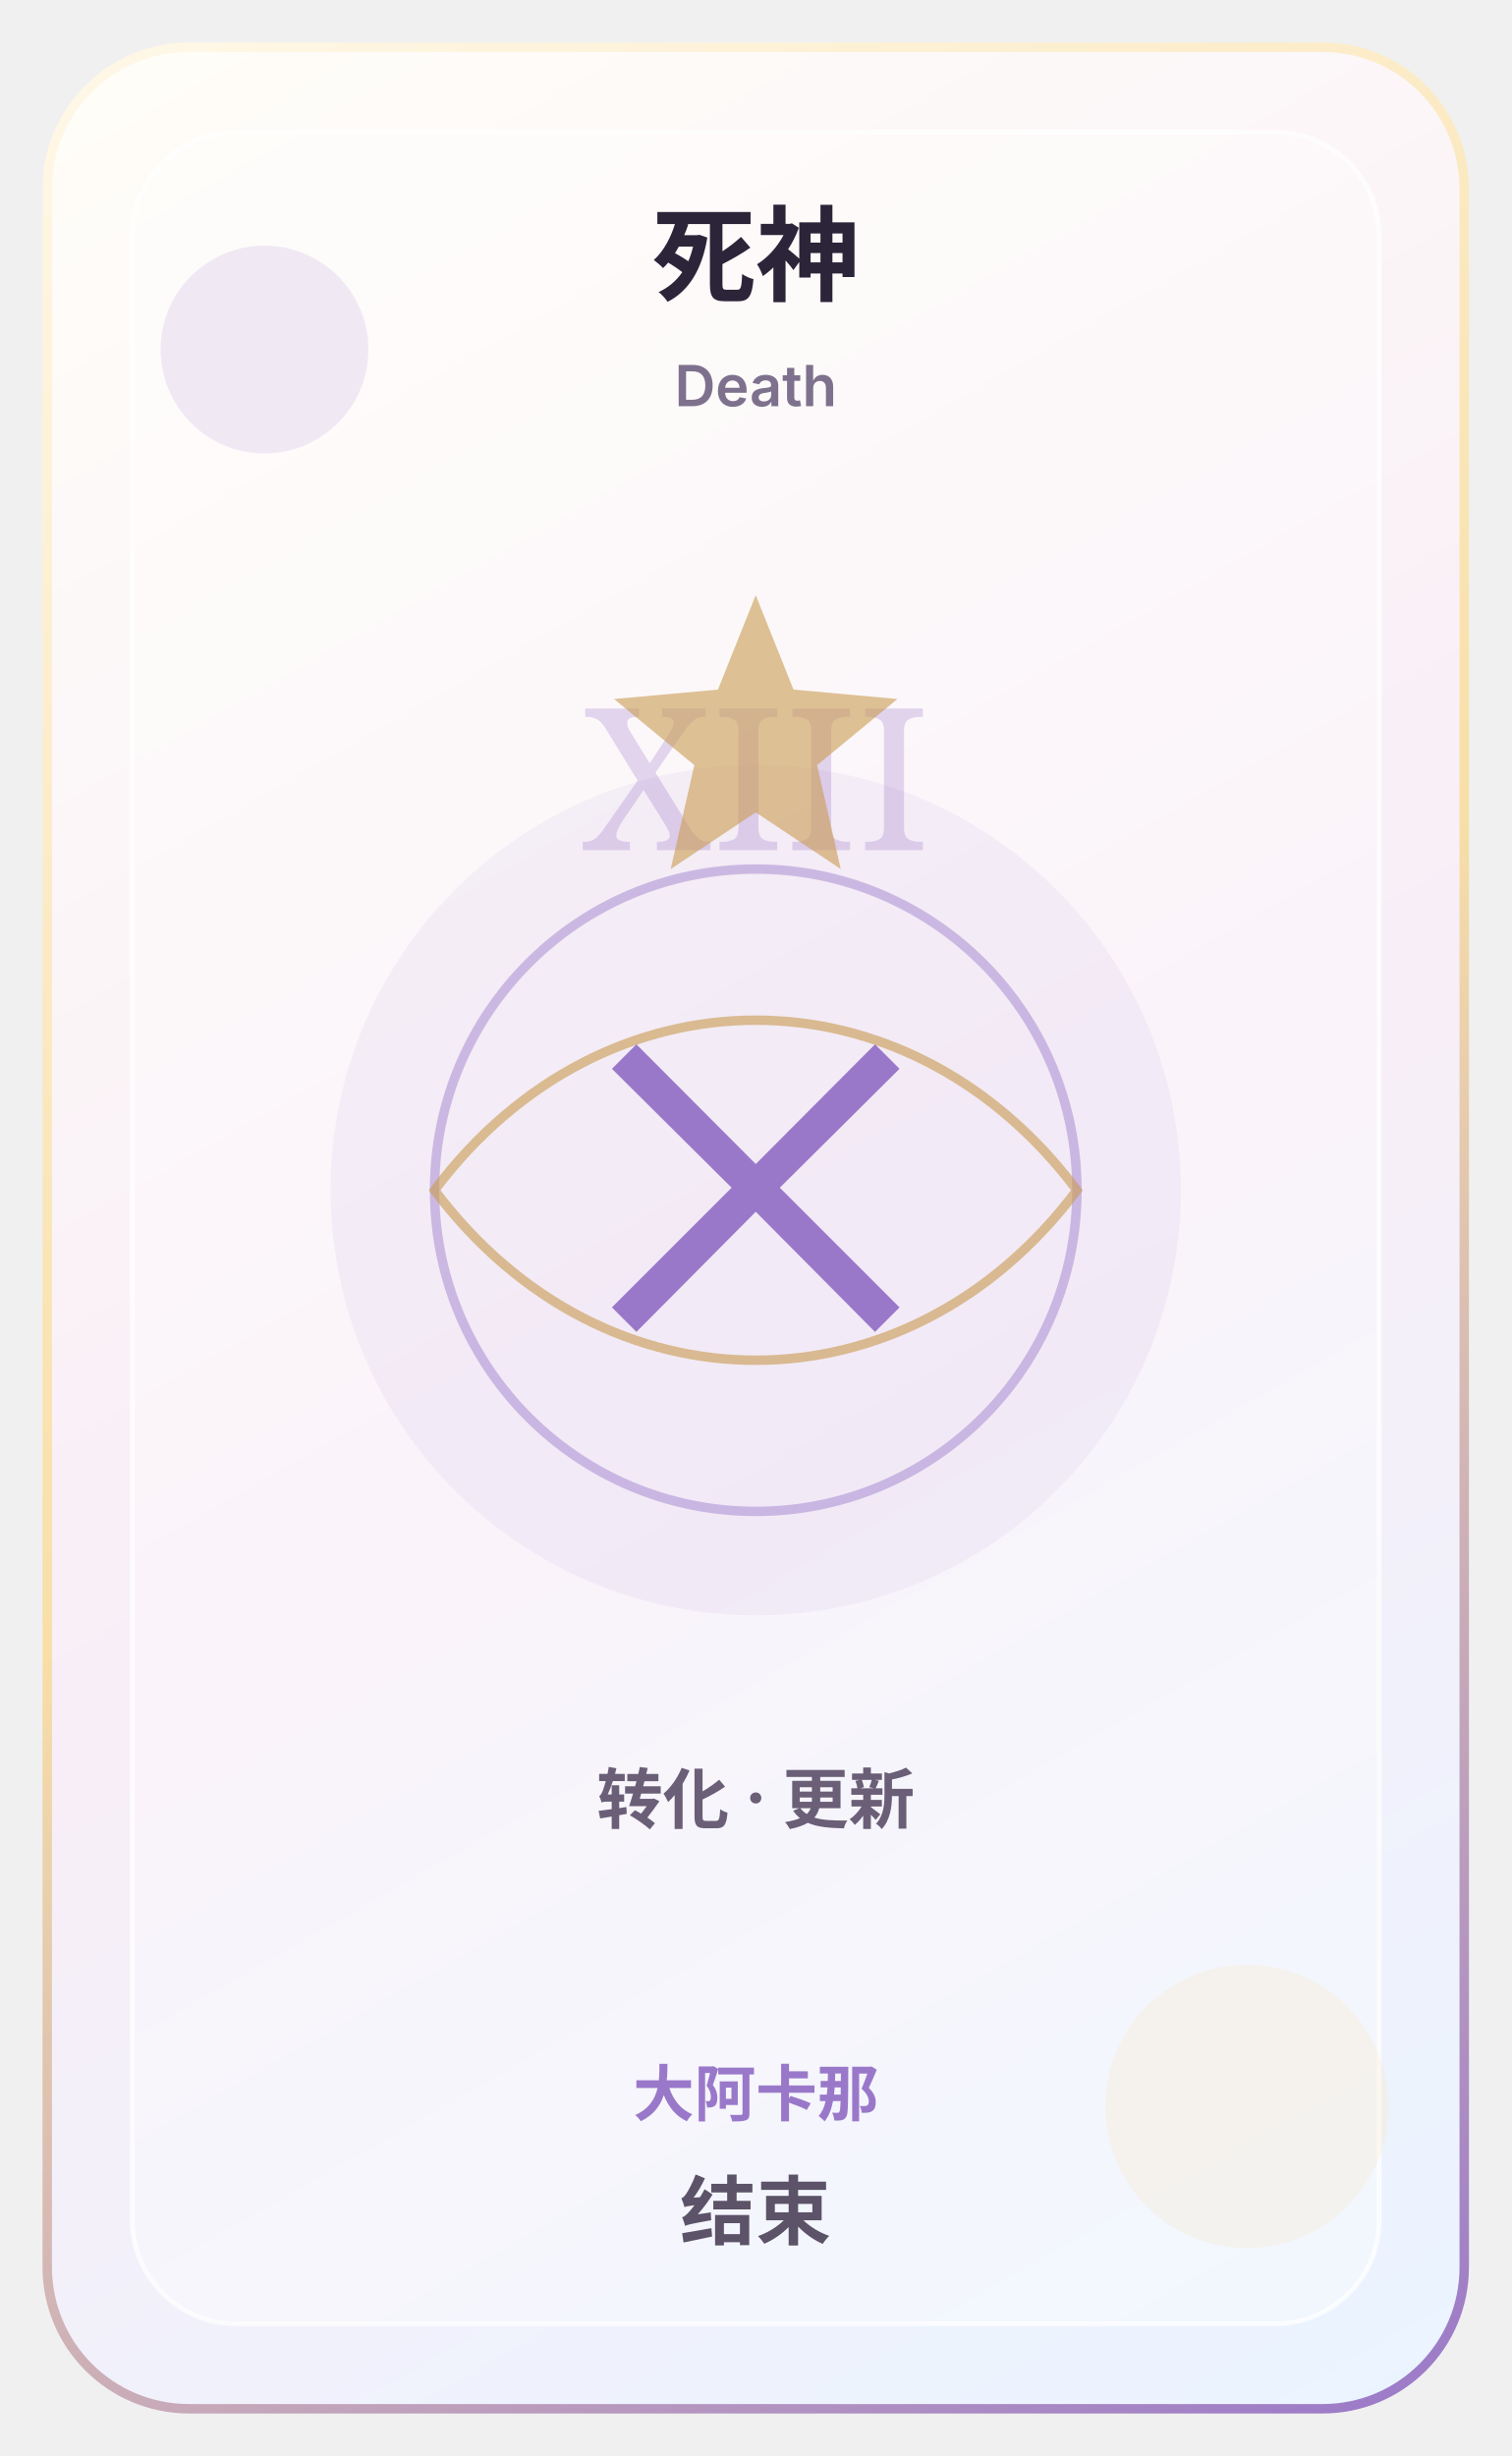
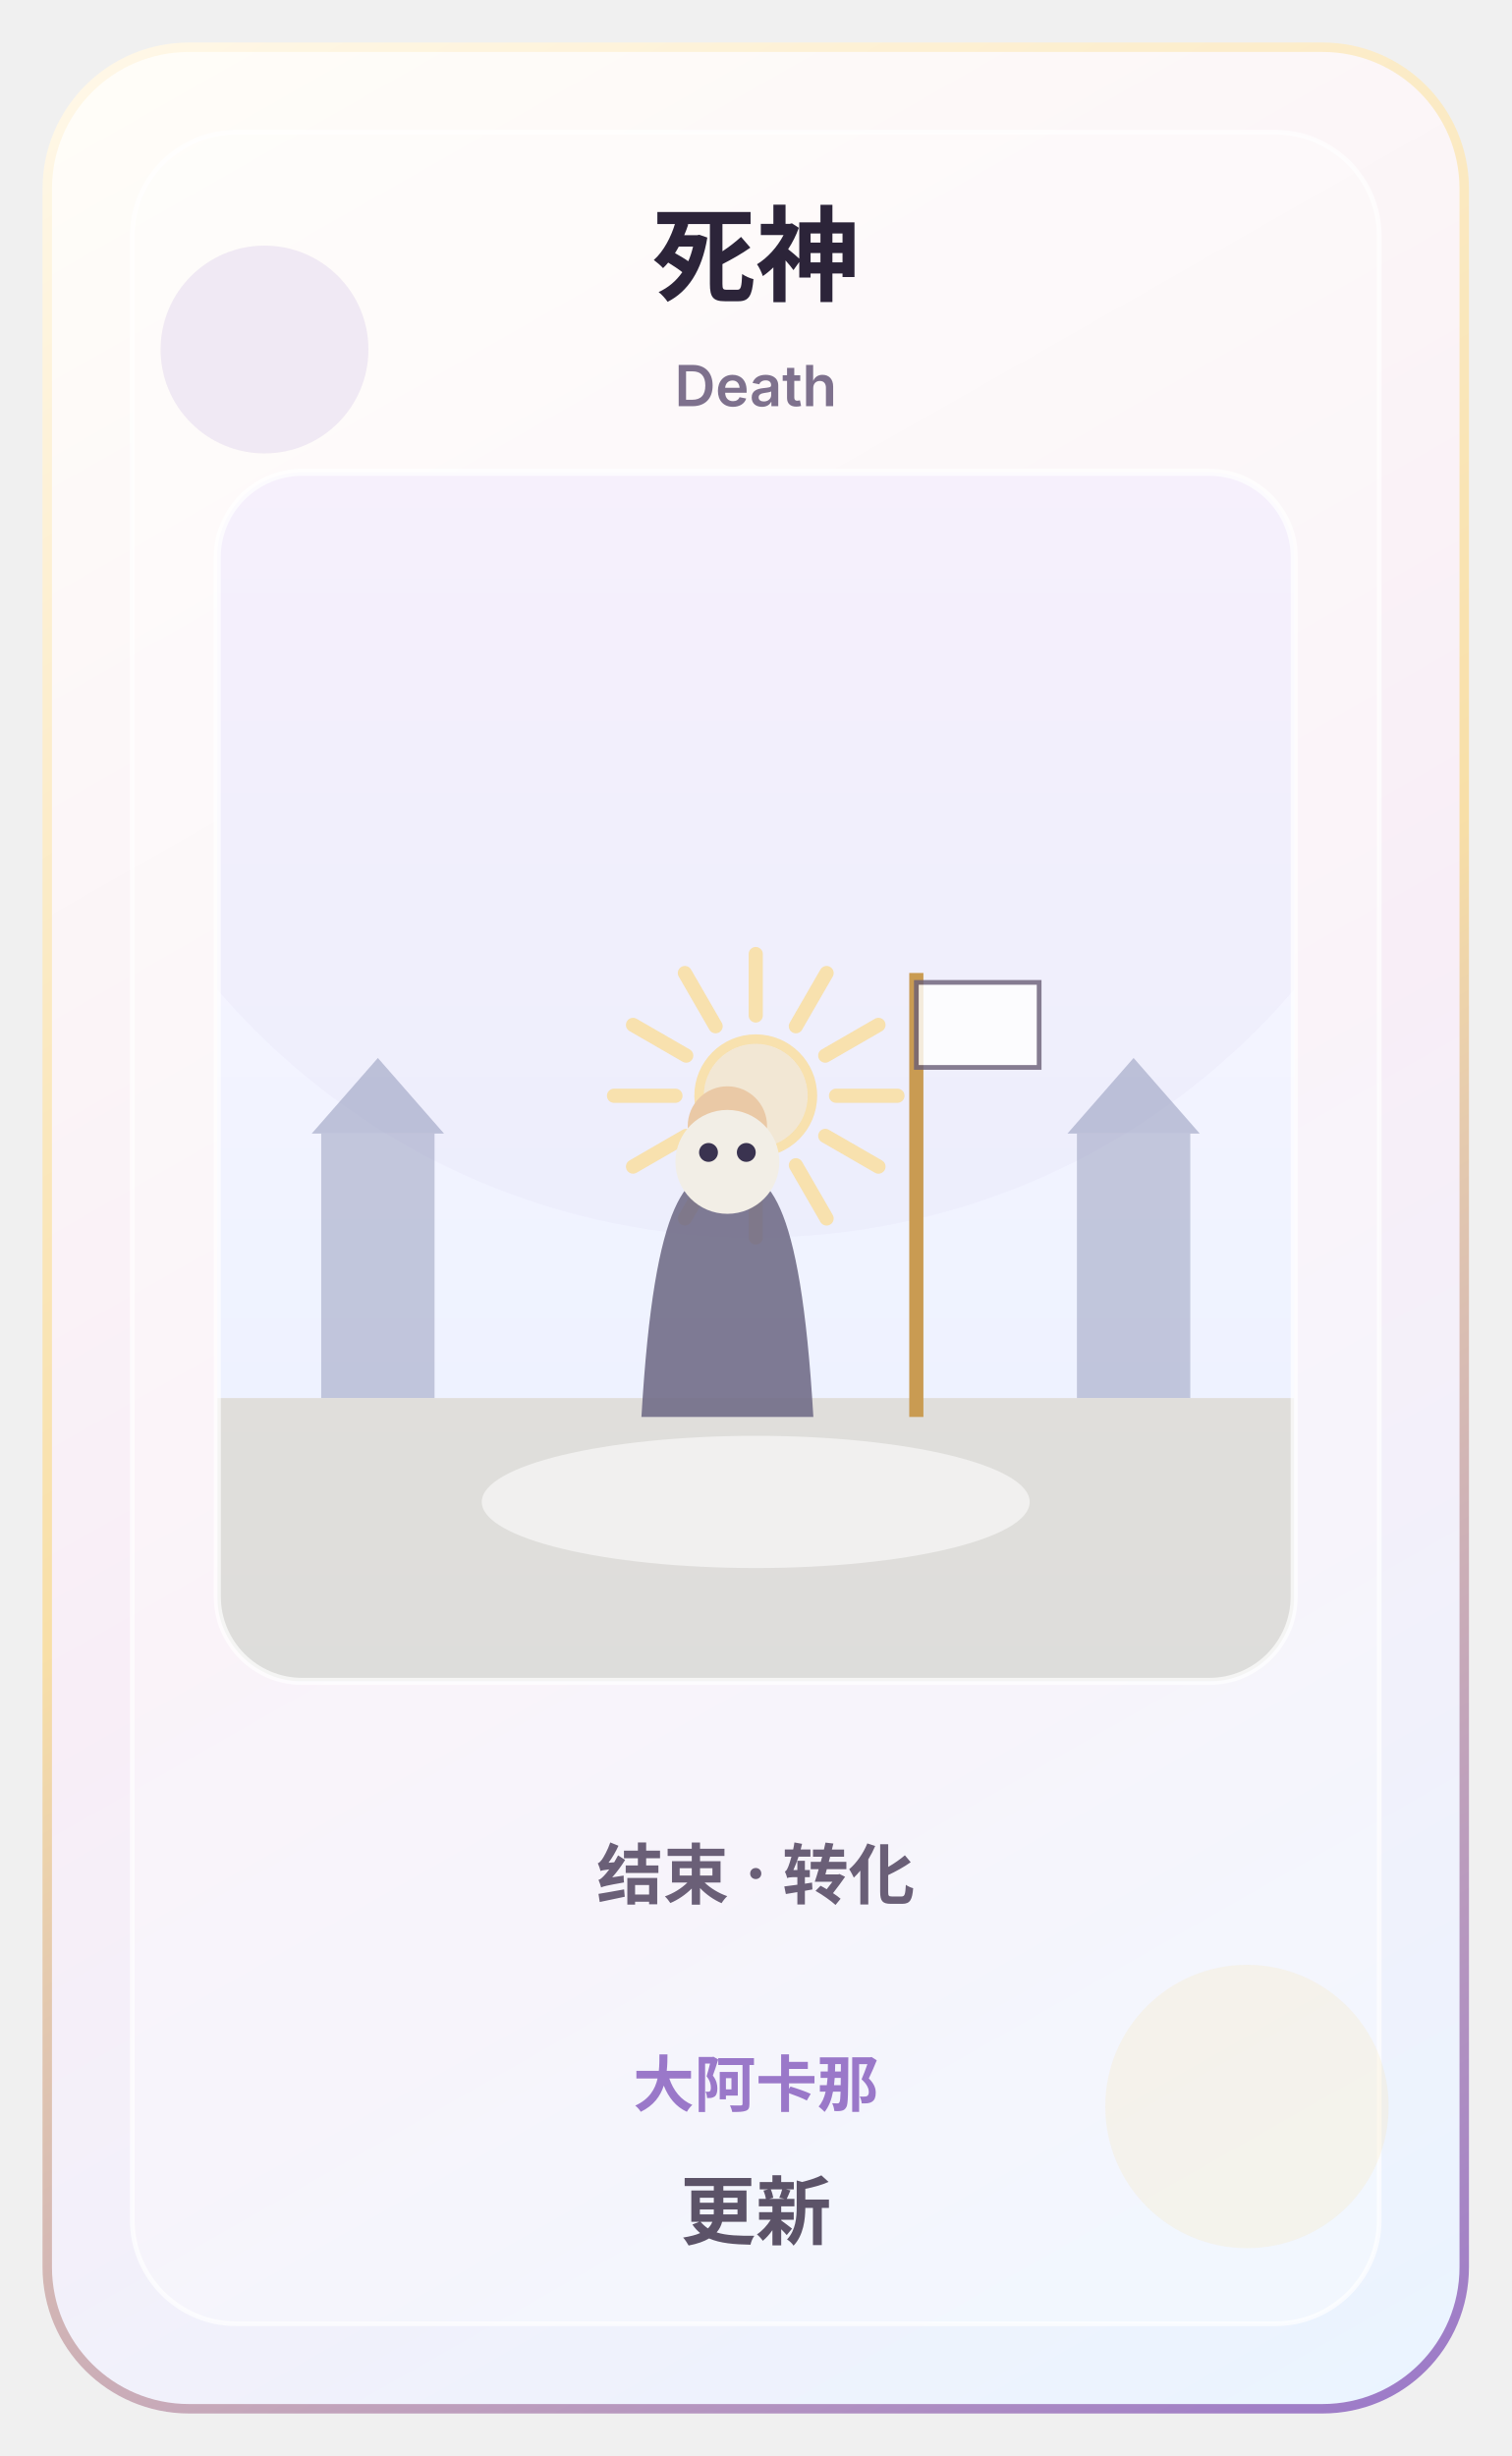
<svg xmlns="http://www.w3.org/2000/svg" width="320" height="520" viewBox="0 0 320 520" fill="none" role="img" aria-label="死神">
  <rect x="10" y="10" width="300" height="500" rx="30" fill="url(#paper)" stroke="url(#edge)" stroke-width="2" />
-   <rect x="28" y="28" width="264" height="464" rx="22" fill="rgba(255,255,255,.34)" stroke="rgba(255,255,255,.72)" />
+   <rect x="28" y="28" width="264" height="464" rx="22" fill="rgba(255,255,255,.30)" stroke="rgba(255,255,255,.7)" />
  <circle cx="56" cy="74" r="22" fill="#9A78C9" opacity=".14" />
-   <circle cx="264" cy="446" r="30" fill="#F8DFA7" opacity=".18" />
+   <circle cx="264" cy="446" r="30" fill="#F8DFA7" opacity=".2" />
  <text x="160" y="62" text-anchor="middle" font-family="-apple-system,BlinkMacSystemFont,Segoe UI,sans-serif" font-size="22" font-weight="700" fill="#2C2439">死神</text>
  <text x="160" y="86" text-anchor="middle" font-family="-apple-system,BlinkMacSystemFont,Segoe UI,sans-serif" font-size="12" font-weight="600" fill="#7E718D">Death</text>
-   <text x="160" y="180" text-anchor="middle" font-family="Georgia,serif" font-size="42" fill="#9A78C9" opacity=".28">XIII</text>
-   <circle cx="160" cy="252" r="90" fill="#9A78C9" opacity=".08" />
-   <circle cx="160" cy="252" r="68" stroke="#9A78C9" stroke-width="2" opacity=".45" />
-   <path d="M92 252c36-48 100-48 136 0-36 48-100 48-136 0Z" stroke="#C99B52" stroke-width="2" opacity=".62" />
-   <text x="160" y="282" text-anchor="middle" font-family="Georgia,serif" font-size="88" fill="#9A78C9">✕</text>
-   <path d="M160 126l8 20 22 2-17 14 5 22-18-12-18 12 5-22-17-14 22-2 8-20Z" fill="#C99B52" opacity=".6" />
-   <text x="160" y="386" text-anchor="middle" font-family="-apple-system,BlinkMacSystemFont,Segoe UI,sans-serif" font-size="14" font-weight="700" fill="#6A5F77">转化 · 更新</text>
-   <text x="160" y="448" text-anchor="middle" font-family="-apple-system,BlinkMacSystemFont,Segoe UI,sans-serif" font-size="13" font-weight="700" fill="#9A78C9">大阿卡那</text>
-   <text x="160" y="474" text-anchor="middle" font-family="-apple-system,BlinkMacSystemFont,Segoe UI,sans-serif" font-size="16" font-weight="700" fill="#5C5368">结束</text>
+   <clipPath id="win">
+     <rect x="46" y="100" width="228" height="256" rx="18" />
+   </clipPath>
+   <g clip-path="url(#win)">
+     <rect x="46" y="100" width="228" height="256" fill="url(#sky)" />
+     <circle cx="160" cy="112" r="150" fill="#9A78C9" opacity=".05" />
+     <rect x="68" y="240" width="24" height="56" fill="#9aa0c0" opacity=".55" />
+     <path d="M66 240 L80 224 L94 240 Z" fill="#9aa0c0" opacity=".6" />
+     <rect x="228" y="240" width="24" height="56" fill="#9aa0c0" opacity=".55" />
+     <path d="M226 240 L240 224 L254 240 Z" fill="#9aa0c0" opacity=".6" />
+     <g opacity=".92">
+       <line x1="177" y1="232" x2="190" y2="232" stroke="#F8DFA7" stroke-width="3" stroke-linecap="round" />
+       <line x1="174.72" y1="240.5" x2="185.98" y2="247" stroke="#F8DFA7" stroke-width="3" stroke-linecap="round" />
+       <line x1="168.5" y1="246.72" x2="175" y2="257.98" stroke="#F8DFA7" stroke-width="3" stroke-linecap="round" />
+       <line x1="160" y1="249" x2="160" y2="262" stroke="#F8DFA7" stroke-width="3" stroke-linecap="round" />
+       <line x1="151.5" y1="246.72" x2="145" y2="257.98" stroke="#F8DFA7" stroke-width="3" stroke-linecap="round" />
+       <line x1="145.28" y1="240.5" x2="134.02" y2="247" stroke="#F8DFA7" stroke-width="3" stroke-linecap="round" />
+       <line x1="143" y1="232" x2="130" y2="232" stroke="#F8DFA7" stroke-width="3" stroke-linecap="round" />
+       <line x1="145.28" y1="223.5" x2="134.02" y2="217" stroke="#F8DFA7" stroke-width="3" stroke-linecap="round" />
+       <line x1="151.5" y1="217.28" x2="145" y2="206.02" stroke="#F8DFA7" stroke-width="3" stroke-linecap="round" />
+       <line x1="160" y1="215" x2="160" y2="202" stroke="#F8DFA7" stroke-width="3" stroke-linecap="round" />
+       <line x1="168.5" y1="217.28" x2="175" y2="206.02" stroke="#F8DFA7" stroke-width="3" stroke-linecap="round" />
+       <line x1="174.72" y1="223.5" x2="185.98" y2="217" stroke="#F8DFA7" stroke-width="3" stroke-linecap="round" />
+       <circle cx="160" cy="232" r="12" fill="#F8DFA7" opacity=".5" />
+       <circle cx="160" cy="232" r="12" fill="none" stroke="#F8DFA7" stroke-width="2" />
+     </g>
+     <rect x="46" y="296" width="228" height="60" fill="#cfc6b0" opacity="0.45" />
+     <ellipse cx="160" cy="318" rx="58" ry="14" fill="#fff" opacity=".55" />
+     <g>
+       <path d="M135.8 300 C138.6 252.4 145.6 247.64 154 247.64 C162.4 247.64 169.4 252.4 172.2 300 Z" fill="#6f6a86" opacity=".88" />
+       <circle cx="154" cy="238.4" r="8.4" fill="#EAC9A6" />
+     </g>
+     <circle cx="154" cy="246" r="11" fill="#f2eee6" />
+     <circle cx="150" cy="244" r="2" fill="#3A3350" />
+     <circle cx="158" cy="244" r="2" fill="#3A3350" />
+     <line x1="194" y1="300" x2="194" y2="206" stroke="#C99B52" stroke-width="3" />
+     <path d="M194 208 h26 v18 h-26 Z" fill="#fff" opacity=".8" stroke="#6A5F77" />
+   </g>
+   <rect x="46" y="100" width="228" height="256" rx="18" fill="none" stroke="rgba(255,255,255,.7)" stroke-width="1.5" />
+   <text x="160" y="402" text-anchor="middle" font-family="-apple-system,BlinkMacSystemFont,Segoe UI,sans-serif" font-size="14" font-weight="700" fill="#6A5F77">结束 · 转化</text>
+   <text x="160" y="446" text-anchor="middle" font-family="-apple-system,BlinkMacSystemFont,Segoe UI,sans-serif" font-size="13" font-weight="700" fill="#9A78C9">大阿卡那</text>
+   <text x="160" y="474" text-anchor="middle" font-family="-apple-system,BlinkMacSystemFont,Segoe UI,sans-serif" font-size="16" font-weight="700" fill="#5C5368">更新</text>
  <defs>
    <linearGradient id="paper" x1="22" y1="18" x2="302" y2="510" gradientUnits="userSpaceOnUse">
      <stop stop-color="#FFFDF8" />
      <stop offset=".52" stop-color="#F8EEF7" />
      <stop offset="1" stop-color="#EAF4FF" />
    </linearGradient>
    <linearGradient id="edge" x1="14" y1="10" x2="310" y2="510" gradientUnits="userSpaceOnUse">
      <stop stop-color="#FFF8E8" />
      <stop offset=".5" stop-color="#F8DFA7" />
      <stop offset="1" stop-color="#9A78C9" />
    </linearGradient>
+     <linearGradient id="sky" x1="0" y1="100" x2="0" y2="356" gradientUnits="userSpaceOnUse">
+       <stop stop-color="#FBF6FF" />
+       <stop offset="1" stop-color="#EAF1FF" />
+     </linearGradient>
  </defs>
</svg>
